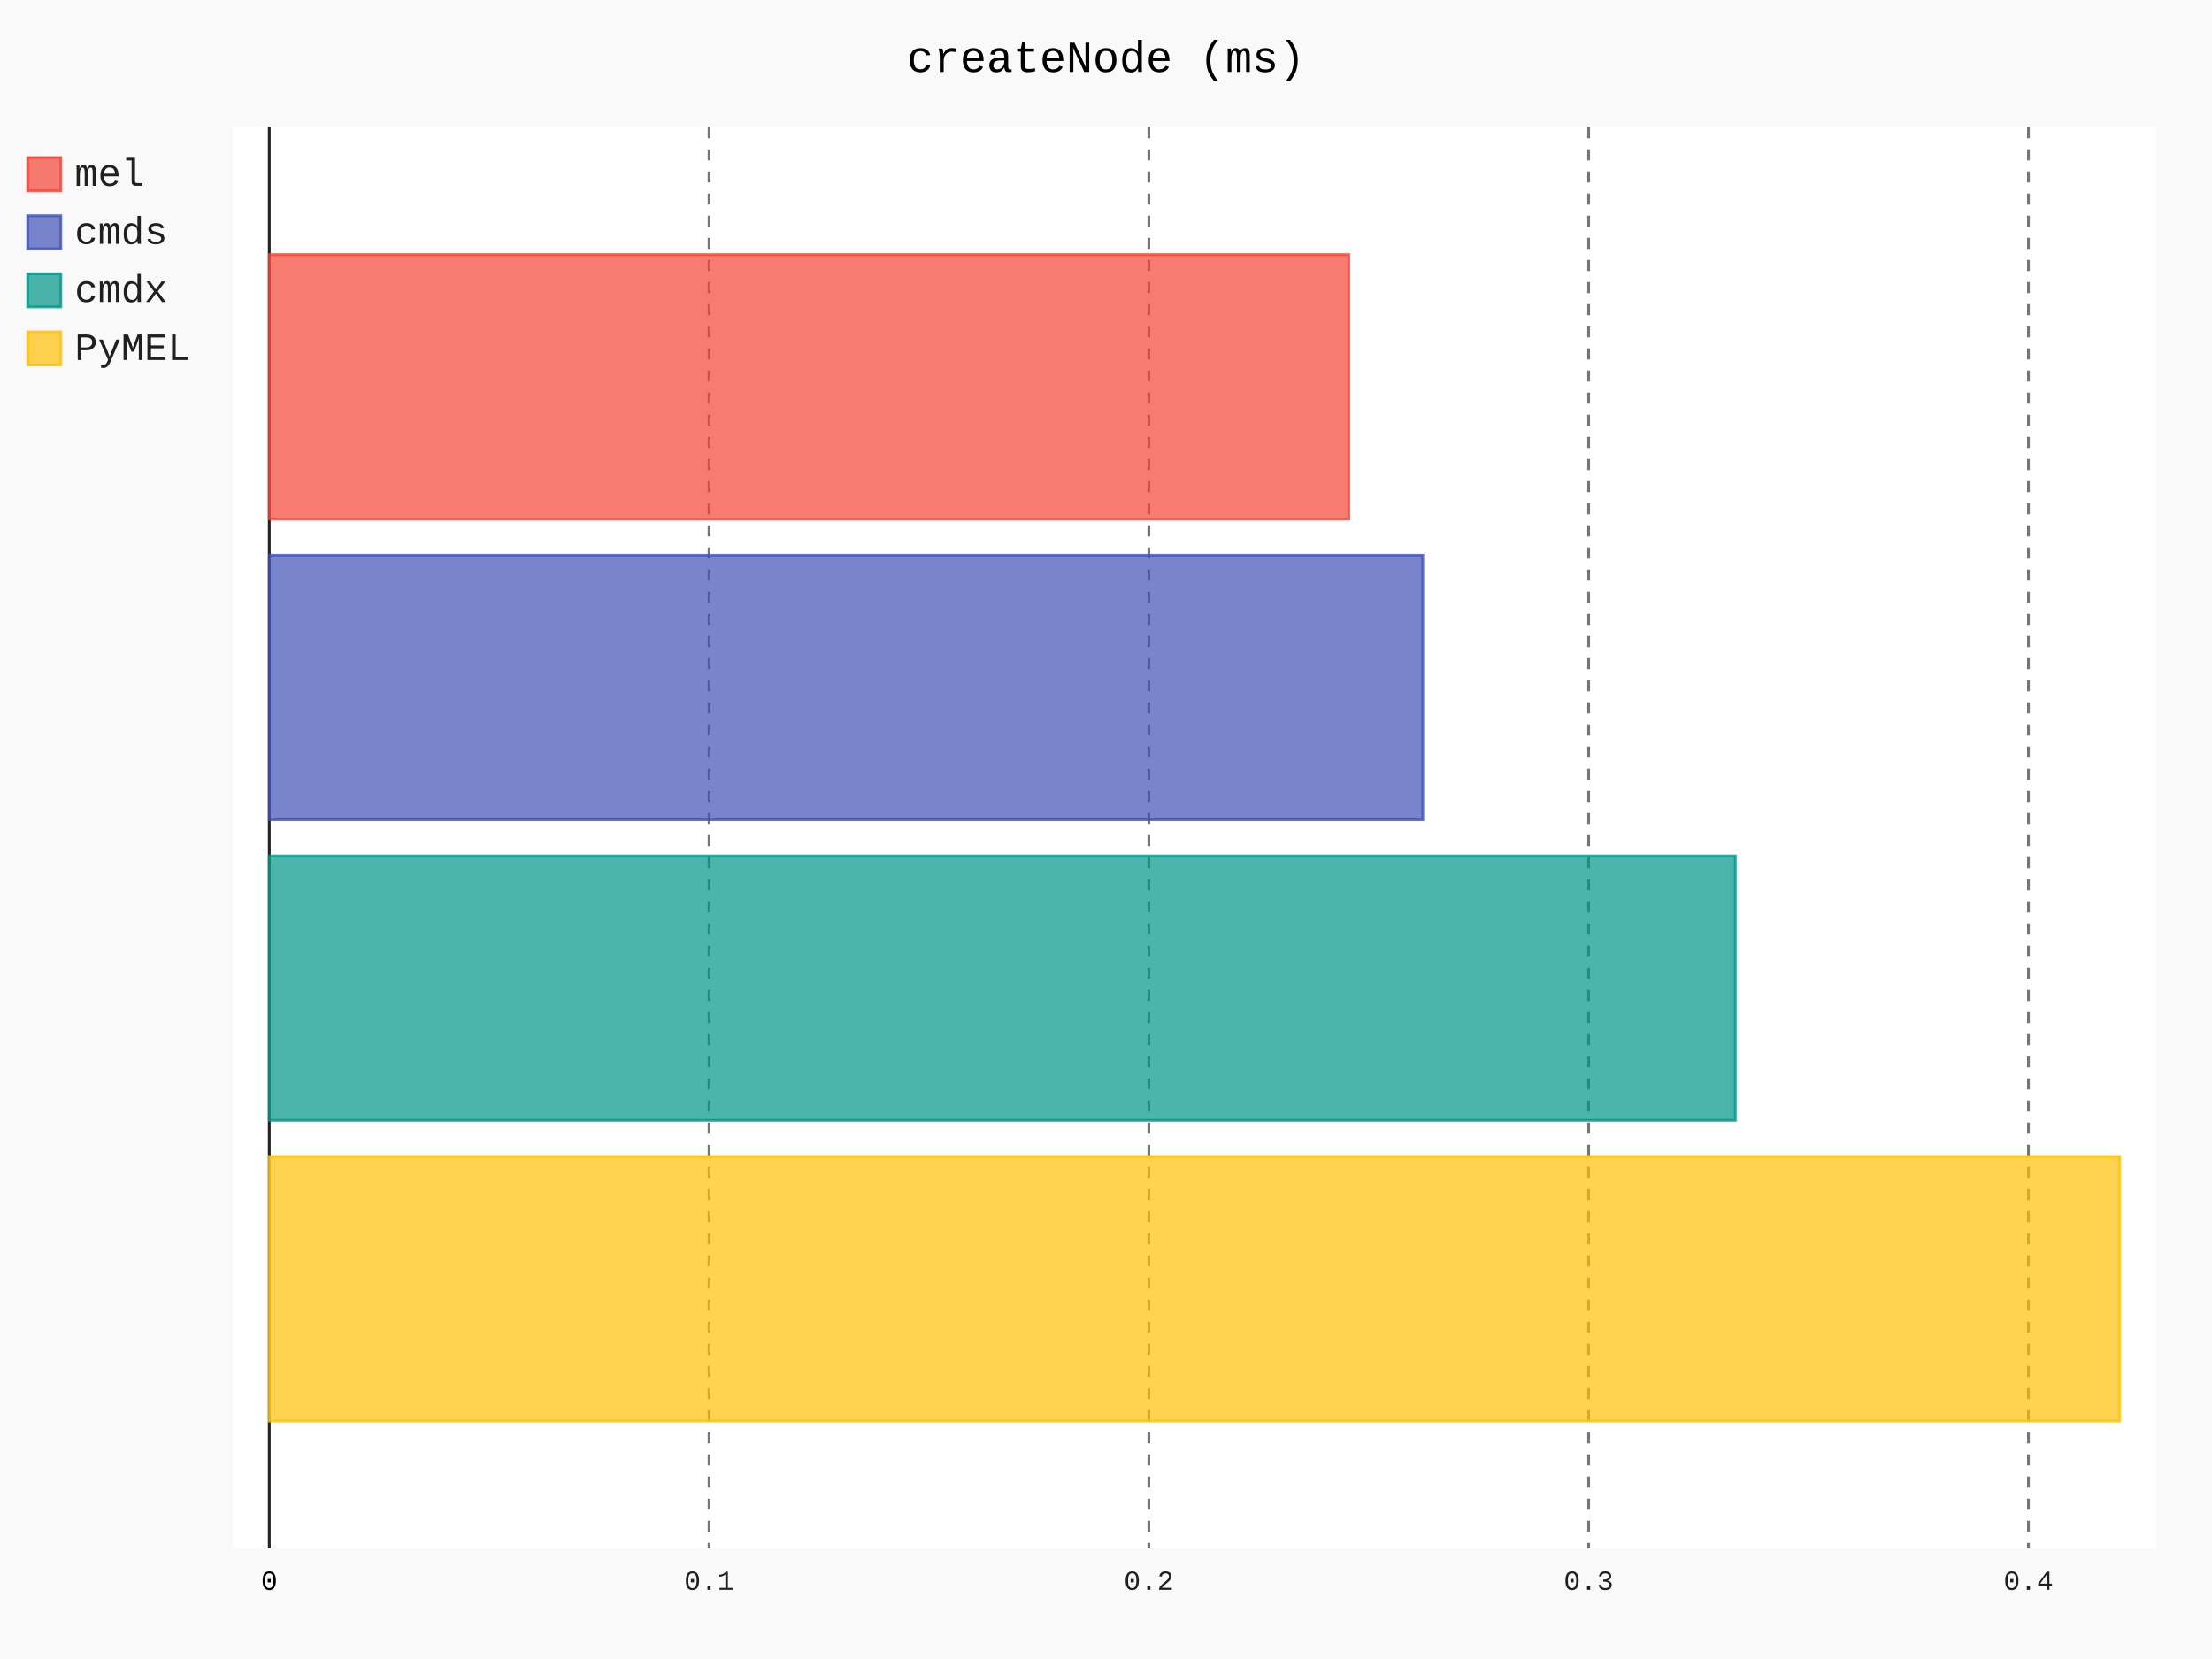
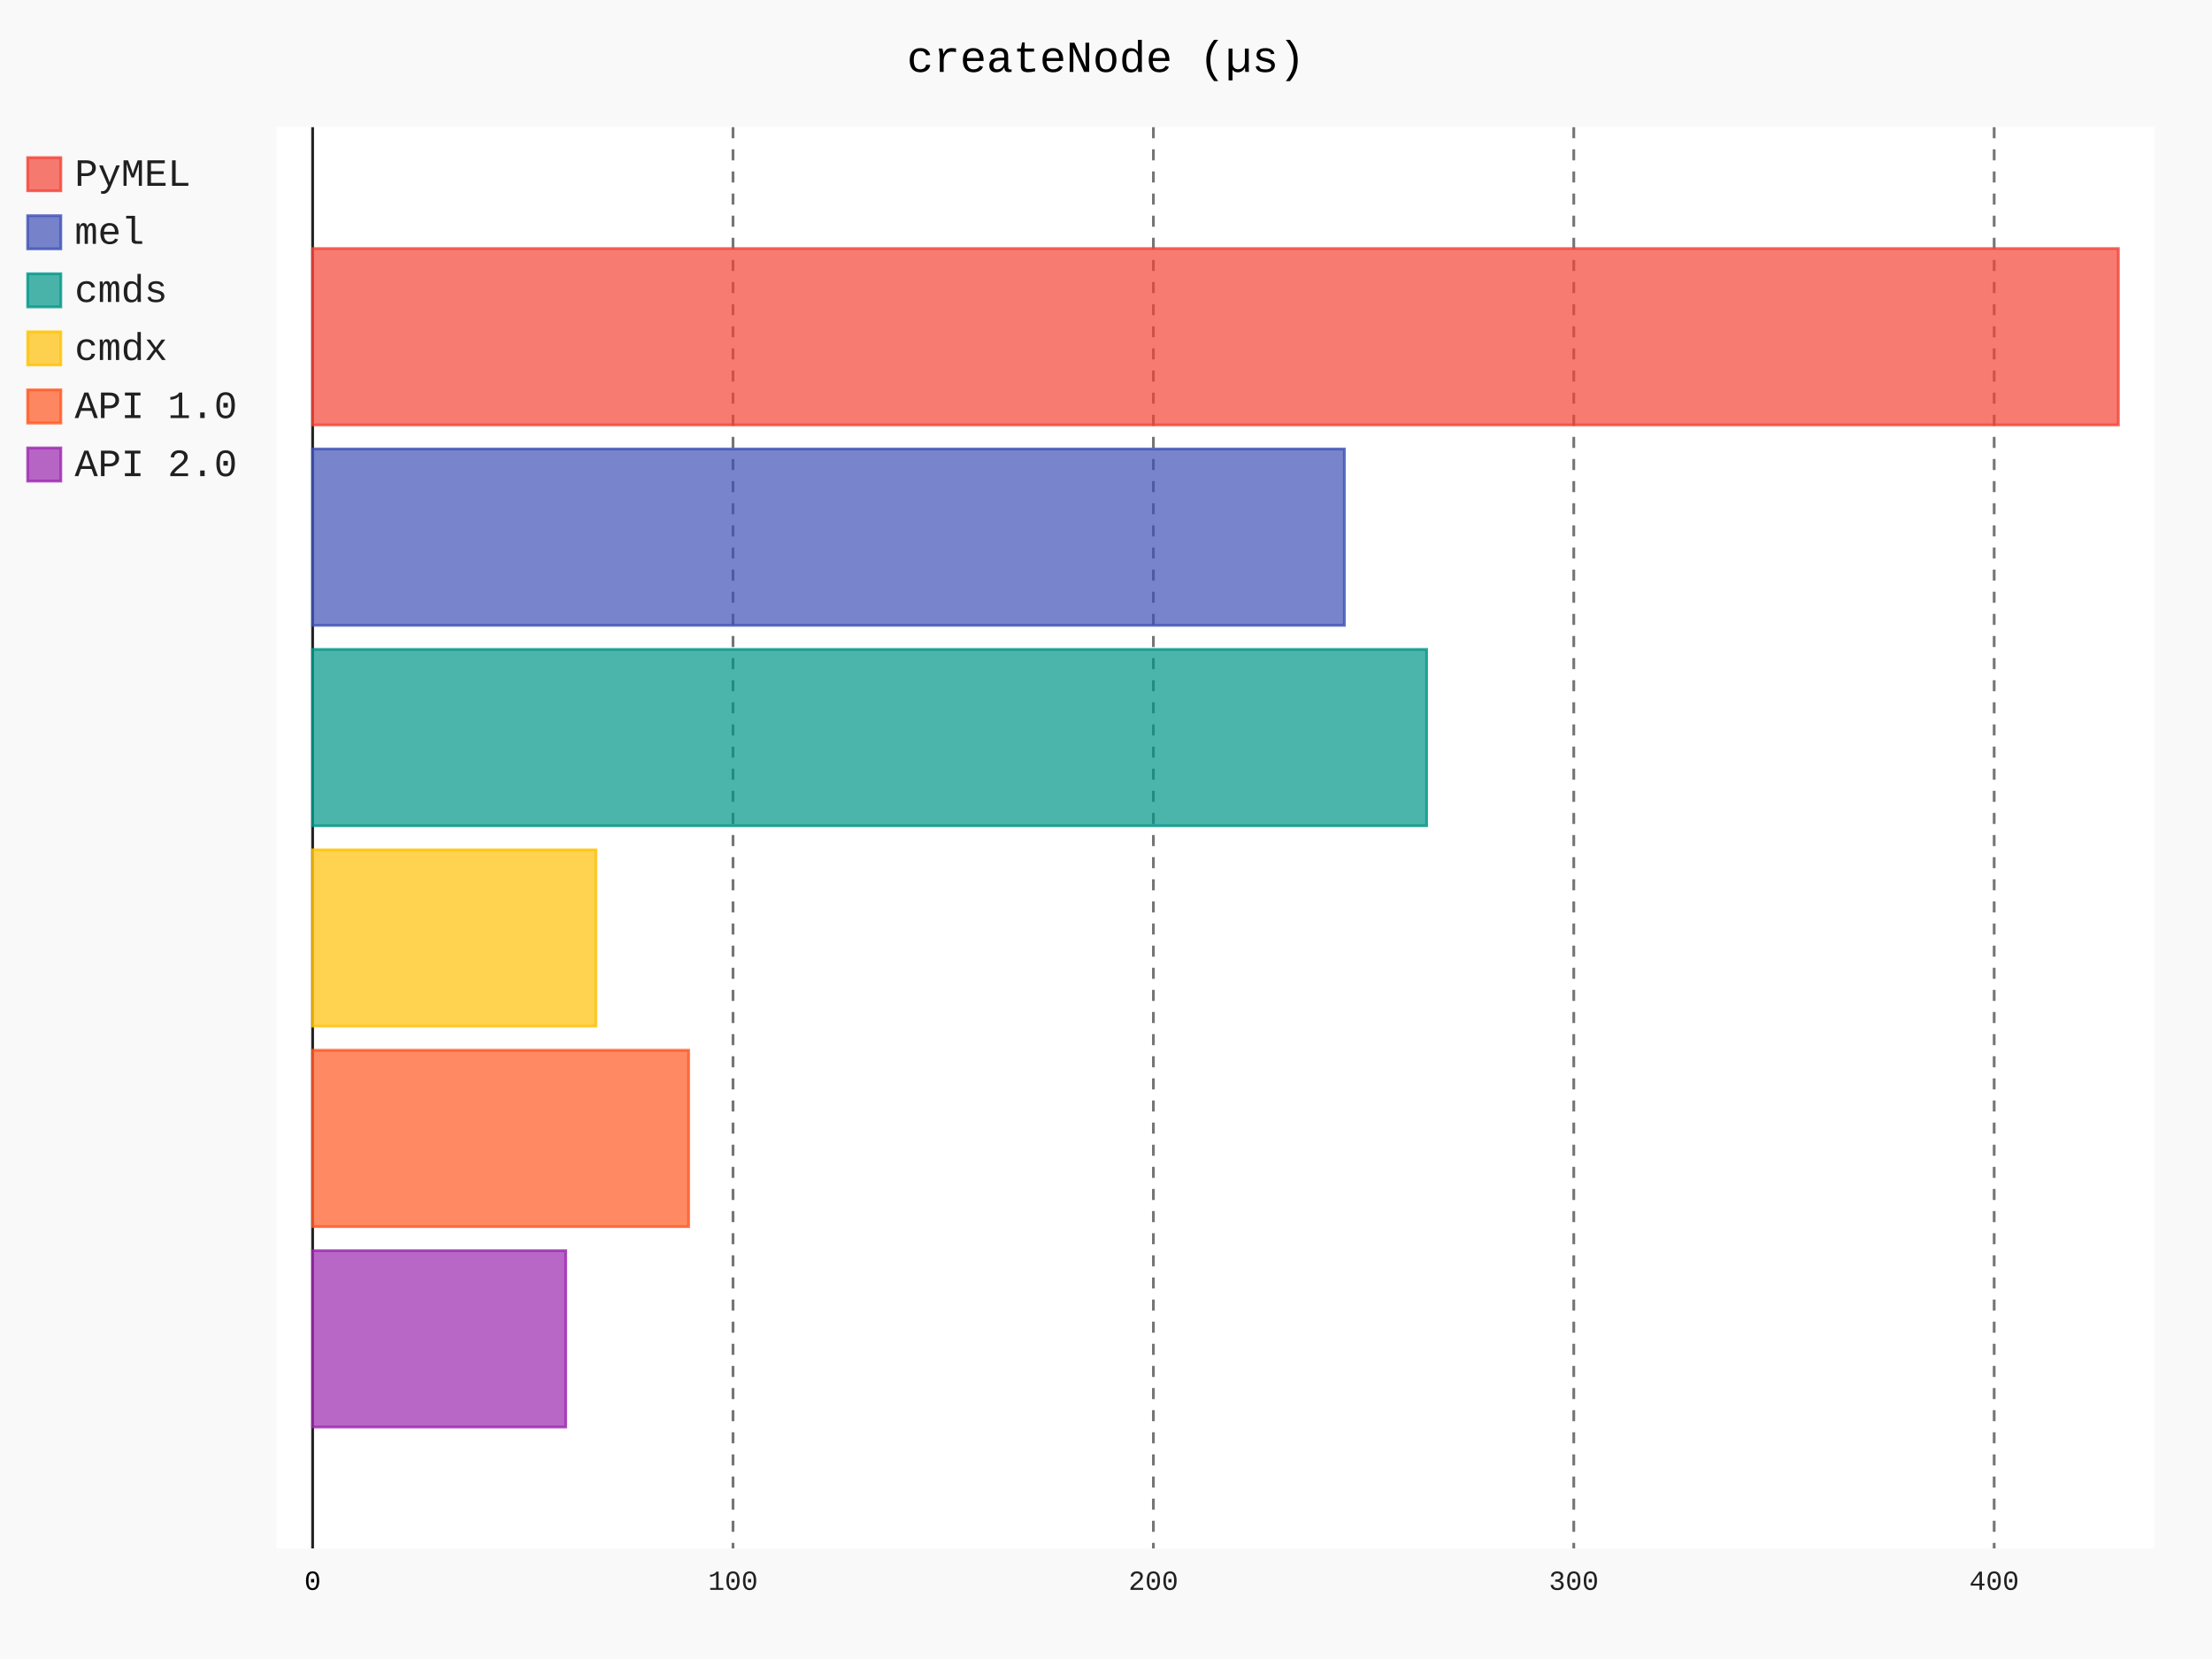
- <svg xmlns="http://www.w3.org/2000/svg" class="pygal-chart" id="chart-035e7b06-c5f0-4929-bea9-1c95b9124025" viewBox="0 0 800 600">
+ <svg xmlns="http://www.w3.org/2000/svg" class="pygal-chart" id="chart-5273227a-12bd-4494-9327-5cced1501dfc" viewBox="0 0 800 600">
  <defs>
-     <style type="text/css">#chart-035e7b06-c5f0-4929-bea9-1c95b9124025{-webkit-user-select:none;-webkit-font-smoothing:antialiased;font-family:Consolas,"Liberation Mono",Menlo,Courier,monospace}#chart-035e7b06-c5f0-4929-bea9-1c95b9124025 .title{font-family:Consolas,"Liberation Mono",Menlo,Courier,monospace;font-size:16px}#chart-035e7b06-c5f0-4929-bea9-1c95b9124025 .legends .legend text{font-family:Consolas,"Liberation Mono",Menlo,Courier,monospace;font-size:14px}#chart-035e7b06-c5f0-4929-bea9-1c95b9124025 .axis text{font-family:Consolas,"Liberation Mono",Menlo,Courier,monospace;font-size:10px}#chart-035e7b06-c5f0-4929-bea9-1c95b9124025 .axis text.major{font-family:Consolas,"Liberation Mono",Menlo,Courier,monospace;font-size:10px}#chart-035e7b06-c5f0-4929-bea9-1c95b9124025 .text-overlay text.value{font-family:Consolas,"Liberation Mono",Menlo,Courier,monospace;font-size:16px}#chart-035e7b06-c5f0-4929-bea9-1c95b9124025 .text-overlay text.label{font-family:Consolas,"Liberation Mono",Menlo,Courier,monospace;font-size:10px}#chart-035e7b06-c5f0-4929-bea9-1c95b9124025 .tooltip{font-family:Consolas,"Liberation Mono",Menlo,Courier,monospace;font-size:14px}#chart-035e7b06-c5f0-4929-bea9-1c95b9124025 text.no_data{font-family:Consolas,"Liberation Mono",Menlo,Courier,monospace;font-size:64px}
- #chart-035e7b06-c5f0-4929-bea9-1c95b9124025{background-color:rgba(249,249,249,1)}#chart-035e7b06-c5f0-4929-bea9-1c95b9124025 path,#chart-035e7b06-c5f0-4929-bea9-1c95b9124025 line,#chart-035e7b06-c5f0-4929-bea9-1c95b9124025 rect,#chart-035e7b06-c5f0-4929-bea9-1c95b9124025 circle{-webkit-transition:150ms;-moz-transition:150ms;transition:150ms}#chart-035e7b06-c5f0-4929-bea9-1c95b9124025 .graph &gt; .background{fill:rgba(249,249,249,1)}#chart-035e7b06-c5f0-4929-bea9-1c95b9124025 .plot &gt; .background{fill:rgba(255,255,255,1)}#chart-035e7b06-c5f0-4929-bea9-1c95b9124025 .graph{fill:rgba(0,0,0,.87)}#chart-035e7b06-c5f0-4929-bea9-1c95b9124025 text.no_data{fill:rgba(0,0,0,1)}#chart-035e7b06-c5f0-4929-bea9-1c95b9124025 .title{fill:rgba(0,0,0,1)}#chart-035e7b06-c5f0-4929-bea9-1c95b9124025 .legends .legend text{fill:rgba(0,0,0,.87)}#chart-035e7b06-c5f0-4929-bea9-1c95b9124025 .legends .legend:hover text{fill:rgba(0,0,0,1)}#chart-035e7b06-c5f0-4929-bea9-1c95b9124025 .axis .line{stroke:rgba(0,0,0,1)}#chart-035e7b06-c5f0-4929-bea9-1c95b9124025 .axis .guide.line{stroke:rgba(0,0,0,.54)}#chart-035e7b06-c5f0-4929-bea9-1c95b9124025 .axis .major.line{stroke:rgba(0,0,0,.87)}#chart-035e7b06-c5f0-4929-bea9-1c95b9124025 .axis text.major{fill:rgba(0,0,0,1)}#chart-035e7b06-c5f0-4929-bea9-1c95b9124025 .axis.y .guides:hover .guide.line,#chart-035e7b06-c5f0-4929-bea9-1c95b9124025 .line-graph .axis.x .guides:hover .guide.line,#chart-035e7b06-c5f0-4929-bea9-1c95b9124025 .stackedline-graph .axis.x .guides:hover .guide.line,#chart-035e7b06-c5f0-4929-bea9-1c95b9124025 .xy-graph .axis.x .guides:hover .guide.line{stroke:rgba(0,0,0,1)}#chart-035e7b06-c5f0-4929-bea9-1c95b9124025 .axis .guides:hover text{fill:rgba(0,0,0,1)}#chart-035e7b06-c5f0-4929-bea9-1c95b9124025 .reactive{fill-opacity:.7;stroke-opacity:.8}#chart-035e7b06-c5f0-4929-bea9-1c95b9124025 .ci{stroke:rgba(0,0,0,.87)}#chart-035e7b06-c5f0-4929-bea9-1c95b9124025 .reactive.active,#chart-035e7b06-c5f0-4929-bea9-1c95b9124025 .active .reactive{fill-opacity:.8;stroke-opacity:.9;stroke-width:4}#chart-035e7b06-c5f0-4929-bea9-1c95b9124025 .ci .reactive.active{stroke-width:1.5}#chart-035e7b06-c5f0-4929-bea9-1c95b9124025 .series text{fill:rgba(0,0,0,1)}#chart-035e7b06-c5f0-4929-bea9-1c95b9124025 .tooltip rect{fill:rgba(255,255,255,1);stroke:rgba(0,0,0,1);-webkit-transition:opacity 150ms;-moz-transition:opacity 150ms;transition:opacity 150ms}#chart-035e7b06-c5f0-4929-bea9-1c95b9124025 .tooltip .label{fill:rgba(0,0,0,.87)}#chart-035e7b06-c5f0-4929-bea9-1c95b9124025 .tooltip .label{fill:rgba(0,0,0,.87)}#chart-035e7b06-c5f0-4929-bea9-1c95b9124025 .tooltip .legend{font-size:.8em;fill:rgba(0,0,0,.54)}#chart-035e7b06-c5f0-4929-bea9-1c95b9124025 .tooltip .x_label{font-size:.6em;fill:rgba(0,0,0,1)}#chart-035e7b06-c5f0-4929-bea9-1c95b9124025 .tooltip .xlink{font-size:.5em;text-decoration:underline}#chart-035e7b06-c5f0-4929-bea9-1c95b9124025 .tooltip .value{font-size:1.5em}#chart-035e7b06-c5f0-4929-bea9-1c95b9124025 .bound{font-size:.5em}#chart-035e7b06-c5f0-4929-bea9-1c95b9124025 .max-value{font-size:.75em;fill:rgba(0,0,0,.54)}#chart-035e7b06-c5f0-4929-bea9-1c95b9124025 .map-element{fill:rgba(255,255,255,1);stroke:rgba(0,0,0,.54) !important}#chart-035e7b06-c5f0-4929-bea9-1c95b9124025 .map-element .reactive{fill-opacity:inherit;stroke-opacity:inherit}#chart-035e7b06-c5f0-4929-bea9-1c95b9124025 .color-0,#chart-035e7b06-c5f0-4929-bea9-1c95b9124025 .color-0 a:visited{stroke:#F44336;fill:#F44336}#chart-035e7b06-c5f0-4929-bea9-1c95b9124025 .color-1,#chart-035e7b06-c5f0-4929-bea9-1c95b9124025 .color-1 a:visited{stroke:#3F51B5;fill:#3F51B5}#chart-035e7b06-c5f0-4929-bea9-1c95b9124025 .color-2,#chart-035e7b06-c5f0-4929-bea9-1c95b9124025 .color-2 a:visited{stroke:#009688;fill:#009688}#chart-035e7b06-c5f0-4929-bea9-1c95b9124025 .color-3,#chart-035e7b06-c5f0-4929-bea9-1c95b9124025 .color-3 a:visited{stroke:#FFC107;fill:#FFC107}#chart-035e7b06-c5f0-4929-bea9-1c95b9124025 .text-overlay .color-0 text{fill:black}#chart-035e7b06-c5f0-4929-bea9-1c95b9124025 .text-overlay .color-1 text{fill:black}#chart-035e7b06-c5f0-4929-bea9-1c95b9124025 .text-overlay .color-2 text{fill:black}#chart-035e7b06-c5f0-4929-bea9-1c95b9124025 .text-overlay .color-3 text{fill:black}
- #chart-035e7b06-c5f0-4929-bea9-1c95b9124025 text.no_data{text-anchor:middle}#chart-035e7b06-c5f0-4929-bea9-1c95b9124025 .guide.line{fill:none}#chart-035e7b06-c5f0-4929-bea9-1c95b9124025 .centered{text-anchor:middle}#chart-035e7b06-c5f0-4929-bea9-1c95b9124025 .title{text-anchor:middle}#chart-035e7b06-c5f0-4929-bea9-1c95b9124025 .legends .legend text{fill-opacity:1}#chart-035e7b06-c5f0-4929-bea9-1c95b9124025 .axis.x text{text-anchor:middle}#chart-035e7b06-c5f0-4929-bea9-1c95b9124025 .axis.x:not(.web) text[transform]{text-anchor:start}#chart-035e7b06-c5f0-4929-bea9-1c95b9124025 .axis.x:not(.web) text[transform].backwards{text-anchor:end}#chart-035e7b06-c5f0-4929-bea9-1c95b9124025 .axis.y text{text-anchor:end}#chart-035e7b06-c5f0-4929-bea9-1c95b9124025 .axis.y text[transform].backwards{text-anchor:start}#chart-035e7b06-c5f0-4929-bea9-1c95b9124025 .axis.y2 text{text-anchor:start}#chart-035e7b06-c5f0-4929-bea9-1c95b9124025 .axis.y2 text[transform].backwards{text-anchor:end}#chart-035e7b06-c5f0-4929-bea9-1c95b9124025 .axis .guide.line{stroke-dasharray:4,4}#chart-035e7b06-c5f0-4929-bea9-1c95b9124025 .axis .major.guide.line{stroke-dasharray:6,6}#chart-035e7b06-c5f0-4929-bea9-1c95b9124025 .horizontal .axis.y .guide.line,#chart-035e7b06-c5f0-4929-bea9-1c95b9124025 .horizontal .axis.y2 .guide.line,#chart-035e7b06-c5f0-4929-bea9-1c95b9124025 .vertical .axis.x .guide.line{opacity:0}#chart-035e7b06-c5f0-4929-bea9-1c95b9124025 .horizontal .axis.always_show .guide.line,#chart-035e7b06-c5f0-4929-bea9-1c95b9124025 .vertical .axis.always_show .guide.line{opacity:1 !important}#chart-035e7b06-c5f0-4929-bea9-1c95b9124025 .axis.y .guides:hover .guide.line,#chart-035e7b06-c5f0-4929-bea9-1c95b9124025 .axis.y2 .guides:hover .guide.line,#chart-035e7b06-c5f0-4929-bea9-1c95b9124025 .axis.x .guides:hover .guide.line{opacity:1}#chart-035e7b06-c5f0-4929-bea9-1c95b9124025 .axis .guides:hover text{opacity:1}#chart-035e7b06-c5f0-4929-bea9-1c95b9124025 .nofill{fill:none}#chart-035e7b06-c5f0-4929-bea9-1c95b9124025 .subtle-fill{fill-opacity:.2}#chart-035e7b06-c5f0-4929-bea9-1c95b9124025 .dot{stroke-width:1px;fill-opacity:1}#chart-035e7b06-c5f0-4929-bea9-1c95b9124025 .dot.active{stroke-width:5px}#chart-035e7b06-c5f0-4929-bea9-1c95b9124025 .dot.negative{fill:transparent}#chart-035e7b06-c5f0-4929-bea9-1c95b9124025 text,#chart-035e7b06-c5f0-4929-bea9-1c95b9124025 tspan{stroke:none !important}#chart-035e7b06-c5f0-4929-bea9-1c95b9124025 .series text.active{opacity:1}#chart-035e7b06-c5f0-4929-bea9-1c95b9124025 .tooltip rect{fill-opacity:.95;stroke-width:.5}#chart-035e7b06-c5f0-4929-bea9-1c95b9124025 .tooltip text{fill-opacity:1}#chart-035e7b06-c5f0-4929-bea9-1c95b9124025 .showable{visibility:hidden}#chart-035e7b06-c5f0-4929-bea9-1c95b9124025 .showable.shown{visibility:visible}#chart-035e7b06-c5f0-4929-bea9-1c95b9124025 .gauge-background{fill:rgba(229,229,229,1);stroke:none}#chart-035e7b06-c5f0-4929-bea9-1c95b9124025 .bg-lines{stroke:rgba(249,249,249,1);stroke-width:2px}</style>
+     <style type="text/css">#chart-5273227a-12bd-4494-9327-5cced1501dfc{-webkit-user-select:none;-webkit-font-smoothing:antialiased;font-family:Consolas,"Liberation Mono",Menlo,Courier,monospace}#chart-5273227a-12bd-4494-9327-5cced1501dfc .title{font-family:Consolas,"Liberation Mono",Menlo,Courier,monospace;font-size:16px}#chart-5273227a-12bd-4494-9327-5cced1501dfc .legends .legend text{font-family:Consolas,"Liberation Mono",Menlo,Courier,monospace;font-size:14px}#chart-5273227a-12bd-4494-9327-5cced1501dfc .axis text{font-family:Consolas,"Liberation Mono",Menlo,Courier,monospace;font-size:10px}#chart-5273227a-12bd-4494-9327-5cced1501dfc .axis text.major{font-family:Consolas,"Liberation Mono",Menlo,Courier,monospace;font-size:10px}#chart-5273227a-12bd-4494-9327-5cced1501dfc .text-overlay text.value{font-family:Consolas,"Liberation Mono",Menlo,Courier,monospace;font-size:16px}#chart-5273227a-12bd-4494-9327-5cced1501dfc .text-overlay text.label{font-family:Consolas,"Liberation Mono",Menlo,Courier,monospace;font-size:10px}#chart-5273227a-12bd-4494-9327-5cced1501dfc .tooltip{font-family:Consolas,"Liberation Mono",Menlo,Courier,monospace;font-size:14px}#chart-5273227a-12bd-4494-9327-5cced1501dfc text.no_data{font-family:Consolas,"Liberation Mono",Menlo,Courier,monospace;font-size:64px}
+ #chart-5273227a-12bd-4494-9327-5cced1501dfc{background-color:rgba(249,249,249,1)}#chart-5273227a-12bd-4494-9327-5cced1501dfc path,#chart-5273227a-12bd-4494-9327-5cced1501dfc line,#chart-5273227a-12bd-4494-9327-5cced1501dfc rect,#chart-5273227a-12bd-4494-9327-5cced1501dfc circle{-webkit-transition:150ms;-moz-transition:150ms;transition:150ms}#chart-5273227a-12bd-4494-9327-5cced1501dfc .graph &gt; .background{fill:rgba(249,249,249,1)}#chart-5273227a-12bd-4494-9327-5cced1501dfc .plot &gt; .background{fill:rgba(255,255,255,1)}#chart-5273227a-12bd-4494-9327-5cced1501dfc .graph{fill:rgba(0,0,0,.87)}#chart-5273227a-12bd-4494-9327-5cced1501dfc text.no_data{fill:rgba(0,0,0,1)}#chart-5273227a-12bd-4494-9327-5cced1501dfc .title{fill:rgba(0,0,0,1)}#chart-5273227a-12bd-4494-9327-5cced1501dfc .legends .legend text{fill:rgba(0,0,0,.87)}#chart-5273227a-12bd-4494-9327-5cced1501dfc .legends .legend:hover text{fill:rgba(0,0,0,1)}#chart-5273227a-12bd-4494-9327-5cced1501dfc .axis .line{stroke:rgba(0,0,0,1)}#chart-5273227a-12bd-4494-9327-5cced1501dfc .axis .guide.line{stroke:rgba(0,0,0,.54)}#chart-5273227a-12bd-4494-9327-5cced1501dfc .axis .major.line{stroke:rgba(0,0,0,.87)}#chart-5273227a-12bd-4494-9327-5cced1501dfc .axis text.major{fill:rgba(0,0,0,1)}#chart-5273227a-12bd-4494-9327-5cced1501dfc .axis.y .guides:hover .guide.line,#chart-5273227a-12bd-4494-9327-5cced1501dfc .line-graph .axis.x .guides:hover .guide.line,#chart-5273227a-12bd-4494-9327-5cced1501dfc .stackedline-graph .axis.x .guides:hover .guide.line,#chart-5273227a-12bd-4494-9327-5cced1501dfc .xy-graph .axis.x .guides:hover .guide.line{stroke:rgba(0,0,0,1)}#chart-5273227a-12bd-4494-9327-5cced1501dfc .axis .guides:hover text{fill:rgba(0,0,0,1)}#chart-5273227a-12bd-4494-9327-5cced1501dfc .reactive{fill-opacity:.7;stroke-opacity:.8}#chart-5273227a-12bd-4494-9327-5cced1501dfc .ci{stroke:rgba(0,0,0,.87)}#chart-5273227a-12bd-4494-9327-5cced1501dfc .reactive.active,#chart-5273227a-12bd-4494-9327-5cced1501dfc .active .reactive{fill-opacity:.8;stroke-opacity:.9;stroke-width:4}#chart-5273227a-12bd-4494-9327-5cced1501dfc .ci .reactive.active{stroke-width:1.5}#chart-5273227a-12bd-4494-9327-5cced1501dfc .series text{fill:rgba(0,0,0,1)}#chart-5273227a-12bd-4494-9327-5cced1501dfc .tooltip rect{fill:rgba(255,255,255,1);stroke:rgba(0,0,0,1);-webkit-transition:opacity 150ms;-moz-transition:opacity 150ms;transition:opacity 150ms}#chart-5273227a-12bd-4494-9327-5cced1501dfc .tooltip .label{fill:rgba(0,0,0,.87)}#chart-5273227a-12bd-4494-9327-5cced1501dfc .tooltip .label{fill:rgba(0,0,0,.87)}#chart-5273227a-12bd-4494-9327-5cced1501dfc .tooltip .legend{font-size:.8em;fill:rgba(0,0,0,.54)}#chart-5273227a-12bd-4494-9327-5cced1501dfc .tooltip .x_label{font-size:.6em;fill:rgba(0,0,0,1)}#chart-5273227a-12bd-4494-9327-5cced1501dfc .tooltip .xlink{font-size:.5em;text-decoration:underline}#chart-5273227a-12bd-4494-9327-5cced1501dfc .tooltip .value{font-size:1.5em}#chart-5273227a-12bd-4494-9327-5cced1501dfc .bound{font-size:.5em}#chart-5273227a-12bd-4494-9327-5cced1501dfc .max-value{font-size:.75em;fill:rgba(0,0,0,.54)}#chart-5273227a-12bd-4494-9327-5cced1501dfc .map-element{fill:rgba(255,255,255,1);stroke:rgba(0,0,0,.54) !important}#chart-5273227a-12bd-4494-9327-5cced1501dfc .map-element .reactive{fill-opacity:inherit;stroke-opacity:inherit}#chart-5273227a-12bd-4494-9327-5cced1501dfc .color-0,#chart-5273227a-12bd-4494-9327-5cced1501dfc .color-0 a:visited{stroke:#F44336;fill:#F44336}#chart-5273227a-12bd-4494-9327-5cced1501dfc .color-1,#chart-5273227a-12bd-4494-9327-5cced1501dfc .color-1 a:visited{stroke:#3F51B5;fill:#3F51B5}#chart-5273227a-12bd-4494-9327-5cced1501dfc .color-2,#chart-5273227a-12bd-4494-9327-5cced1501dfc .color-2 a:visited{stroke:#009688;fill:#009688}#chart-5273227a-12bd-4494-9327-5cced1501dfc .color-3,#chart-5273227a-12bd-4494-9327-5cced1501dfc .color-3 a:visited{stroke:#FFC107;fill:#FFC107}#chart-5273227a-12bd-4494-9327-5cced1501dfc .color-4,#chart-5273227a-12bd-4494-9327-5cced1501dfc .color-4 a:visited{stroke:#FF5722;fill:#FF5722}#chart-5273227a-12bd-4494-9327-5cced1501dfc .color-5,#chart-5273227a-12bd-4494-9327-5cced1501dfc .color-5 a:visited{stroke:#9C27B0;fill:#9C27B0}#chart-5273227a-12bd-4494-9327-5cced1501dfc .text-overlay .color-0 text{fill:black}#chart-5273227a-12bd-4494-9327-5cced1501dfc .text-overlay .color-1 text{fill:black}#chart-5273227a-12bd-4494-9327-5cced1501dfc .text-overlay .color-2 text{fill:black}#chart-5273227a-12bd-4494-9327-5cced1501dfc .text-overlay .color-3 text{fill:black}#chart-5273227a-12bd-4494-9327-5cced1501dfc .text-overlay .color-4 text{fill:black}#chart-5273227a-12bd-4494-9327-5cced1501dfc .text-overlay .color-5 text{fill:black}
+ #chart-5273227a-12bd-4494-9327-5cced1501dfc text.no_data{text-anchor:middle}#chart-5273227a-12bd-4494-9327-5cced1501dfc .guide.line{fill:none}#chart-5273227a-12bd-4494-9327-5cced1501dfc .centered{text-anchor:middle}#chart-5273227a-12bd-4494-9327-5cced1501dfc .title{text-anchor:middle}#chart-5273227a-12bd-4494-9327-5cced1501dfc .legends .legend text{fill-opacity:1}#chart-5273227a-12bd-4494-9327-5cced1501dfc .axis.x text{text-anchor:middle}#chart-5273227a-12bd-4494-9327-5cced1501dfc .axis.x:not(.web) text[transform]{text-anchor:start}#chart-5273227a-12bd-4494-9327-5cced1501dfc .axis.x:not(.web) text[transform].backwards{text-anchor:end}#chart-5273227a-12bd-4494-9327-5cced1501dfc .axis.y text{text-anchor:end}#chart-5273227a-12bd-4494-9327-5cced1501dfc .axis.y text[transform].backwards{text-anchor:start}#chart-5273227a-12bd-4494-9327-5cced1501dfc .axis.y2 text{text-anchor:start}#chart-5273227a-12bd-4494-9327-5cced1501dfc .axis.y2 text[transform].backwards{text-anchor:end}#chart-5273227a-12bd-4494-9327-5cced1501dfc .axis .guide.line{stroke-dasharray:4,4}#chart-5273227a-12bd-4494-9327-5cced1501dfc .axis .major.guide.line{stroke-dasharray:6,6}#chart-5273227a-12bd-4494-9327-5cced1501dfc .horizontal .axis.y .guide.line,#chart-5273227a-12bd-4494-9327-5cced1501dfc .horizontal .axis.y2 .guide.line,#chart-5273227a-12bd-4494-9327-5cced1501dfc .vertical .axis.x .guide.line{opacity:0}#chart-5273227a-12bd-4494-9327-5cced1501dfc .horizontal .axis.always_show .guide.line,#chart-5273227a-12bd-4494-9327-5cced1501dfc .vertical .axis.always_show .guide.line{opacity:1 !important}#chart-5273227a-12bd-4494-9327-5cced1501dfc .axis.y .guides:hover .guide.line,#chart-5273227a-12bd-4494-9327-5cced1501dfc .axis.y2 .guides:hover .guide.line,#chart-5273227a-12bd-4494-9327-5cced1501dfc .axis.x .guides:hover .guide.line{opacity:1}#chart-5273227a-12bd-4494-9327-5cced1501dfc .axis .guides:hover text{opacity:1}#chart-5273227a-12bd-4494-9327-5cced1501dfc .nofill{fill:none}#chart-5273227a-12bd-4494-9327-5cced1501dfc .subtle-fill{fill-opacity:.2}#chart-5273227a-12bd-4494-9327-5cced1501dfc .dot{stroke-width:1px;fill-opacity:1}#chart-5273227a-12bd-4494-9327-5cced1501dfc .dot.active{stroke-width:5px}#chart-5273227a-12bd-4494-9327-5cced1501dfc .dot.negative{fill:transparent}#chart-5273227a-12bd-4494-9327-5cced1501dfc text,#chart-5273227a-12bd-4494-9327-5cced1501dfc tspan{stroke:none !important}#chart-5273227a-12bd-4494-9327-5cced1501dfc .series text.active{opacity:1}#chart-5273227a-12bd-4494-9327-5cced1501dfc .tooltip rect{fill-opacity:.95;stroke-width:.5}#chart-5273227a-12bd-4494-9327-5cced1501dfc .tooltip text{fill-opacity:1}#chart-5273227a-12bd-4494-9327-5cced1501dfc .showable{visibility:hidden}#chart-5273227a-12bd-4494-9327-5cced1501dfc .showable.shown{visibility:visible}#chart-5273227a-12bd-4494-9327-5cced1501dfc .gauge-background{fill:rgba(229,229,229,1);stroke:none}#chart-5273227a-12bd-4494-9327-5cced1501dfc .bg-lines{stroke:rgba(249,249,249,1);stroke-width:2px}</style>
  </defs>
  <g class="graph horizontalbar-graph horizontal">
    <rect class="background" height="600" width="800" x="0" y="0" />
-     <g class="plot" transform="translate(84, 46)">
-       <rect class="background" height="514" width="696.0" x="0" y="0" />
+     <g class="plot" transform="translate(100, 46)">
+       <rect class="background" height="514" width="679.2" x="0" y="0" />
      <g class="axis x always_show">
        <g class="guides">
-           <path class="axis major line" d="M13.385 0 v514" />
-           <text class="major" x="13.385" y="529.0">0</text>
+           <path class="axis major line" d="M13.062 0 v514" />
+           <text class="major" x="13.062" y="529.0">0</text>
        </g>
        <g class="guides">
-           <path class="guide line" d="M172.442 0 v514" />
-           <text class="" x="172.442" y="529.0">0.1</text>
+           <path class="guide line" d="M165.101 0 v514" />
+           <text class="" x="165.101" y="529.0">100</text>
        </g>
        <g class="guides">
-           <path class="guide line" d="M331.499 0 v514" />
-           <text class="" x="331.499" y="529.0">0.2</text>
+           <path class="guide line" d="M317.14 0 v514" />
+           <text class="" x="317.14" y="529.0">200</text>
        </g>
        <g class="guides">
-           <path class="guide line" d="M490.557 0 v514" />
-           <text class="" x="490.557" y="529.0">0.3</text>
+           <path class="guide line" d="M469.179 0 v514" />
+           <text class="" x="469.179" y="529.0">300</text>
        </g>
        <g class="guides">
-           <path class="guide line" d="M649.614 0 v514" />
-           <text class="" x="649.614" y="529.0">0.4</text>
+           <path class="guide line" d="M621.218 0 v514" />
+           <text class="" x="621.218" y="529.0">400</text>
+         </g>
+       </g>
+       <g class="series serie-5 color-5">
+         <g class="bars">
+           <g class="bar">
+             <rect class="rect reactive tooltip-trigger" height="63.789" rx="0" ry="0" width="91.544" x="13.062" y="406.324" />
+           </g>
+         </g>
+       </g>
+       <g class="series serie-4 color-4">
+         <g class="bars">
+           <g class="bar">
+             <rect class="rect reactive tooltip-trigger" height="63.789" rx="0" ry="0" width="135.996" x="13.062" y="333.836" />
+           </g>
        </g>
      </g>
      <g class="series serie-3 color-3">
        <g class="bars">
          <g class="bar">
-             <rect class="rect reactive tooltip-trigger" height="95.683" rx="0" ry="0" width="669.231" x="13.385" y="372.255" />
+             <rect class="rect reactive tooltip-trigger" height="63.789" rx="0" ry="0" width="102.475" x="13.062" y="261.349" />
          </g>
        </g>
      </g>
      <g class="series serie-2 color-2">
        <g class="bars">
          <g class="bar">
-             <rect class="rect reactive tooltip-trigger" height="95.683" rx="0" ry="0" width="530.22" x="13.385" y="263.524" />
+             <rect class="rect reactive tooltip-trigger" height="63.789" rx="0" ry="0" width="402.911" x="13.062" y="188.862" />
          </g>
        </g>
      </g>
      <g class="series serie-1 color-1">
        <g class="bars">
          <g class="bar">
-             <rect class="rect reactive tooltip-trigger" height="95.683" rx="0" ry="0" width="417.197" x="13.385" y="154.793" />
+             <rect class="rect reactive tooltip-trigger" height="63.789" rx="0" ry="0" width="373.152" x="13.062" y="116.375" />
          </g>
        </g>
      </g>
      <g class="series serie-0 color-0">
        <g class="bars">
          <g class="bar">
-             <rect class="rect reactive tooltip-trigger" height="95.683" rx="0" ry="0" width="390.456" x="13.385" y="46.062" />
+             <rect class="rect reactive tooltip-trigger" height="63.789" rx="0" ry="0" width="653.077" x="13.062" y="43.888" />
          </g>
        </g>
      </g>
    </g>
    <g class="titles">
-       <text class="title plot_title" x="400.0" y="26">createNode (ms)</text>
+       <text class="title plot_title" x="400.0" y="26">createNode (µs)</text>
    </g>
-     <g class="plot overlay" transform="translate(84, 46)">
+     <g class="plot overlay" transform="translate(100, 46)">
+       <g class="series serie-5 color-5" />
+       <g class="series serie-4 color-4" />
      <g class="series serie-3 color-3" />
      <g class="series serie-2 color-2" />
      <g class="series serie-1 color-1" />
      <g class="series serie-0 color-0" />
    </g>
-     <g class="plot text-overlay" transform="translate(84, 46)">
+     <g class="plot text-overlay" transform="translate(100, 46)">
+       <g class="series serie-5 color-5" />
+       <g class="series serie-4 color-4" />
      <g class="series serie-3 color-3" />
      <g class="series serie-2 color-2" />
      <g class="series serie-1 color-1" />
      <g class="series serie-0 color-0" />
    </g>
-     <g class="plot tooltip-overlay" transform="translate(84, 46)">
+     <g class="plot tooltip-overlay" transform="translate(100, 46)">
      <g class="tooltip" style="opacity: 0" transform="translate(0 0)">
        <rect class="tooltip-box" height="0" rx="0" ry="0" width="0" />
        <g class="text" />
      </g>
    </g>
    <g class="legends" transform="translate(10, 56)">
      <g class="legend reactive activate-serie" id="activate-serie-0">
        <rect class="color-0 reactive" height="12" width="12" x="0.0" y="1.0" />
-         <text x="17.0" y="11.2">mel</text>
+         <text x="17.0" y="11.2">PyMEL</text>
      </g>
      <g class="legend reactive activate-serie" id="activate-serie-1">
        <rect class="color-1 reactive" height="12" width="12" x="0.0" y="22.0" />
-         <text x="17.0" y="32.2">cmds</text>
+         <text x="17.0" y="32.2">mel</text>
      </g>
      <g class="legend reactive activate-serie" id="activate-serie-2">
        <rect class="color-2 reactive" height="12" width="12" x="0.0" y="43.0" />
-         <text x="17.0" y="53.2">cmdx</text>
+         <text x="17.0" y="53.2">cmds</text>
      </g>
      <g class="legend reactive activate-serie" id="activate-serie-3">
        <rect class="color-3 reactive" height="12" width="12" x="0.0" y="64.0" />
-         <text x="17.0" y="74.2">PyMEL</text>
+         <text x="17.0" y="74.2">cmdx</text>
+       </g>
+       <g class="legend reactive activate-serie" id="activate-serie-4">
+         <rect class="color-4 reactive" height="12" width="12" x="0.0" y="85.0" />
+         <text x="17.0" y="95.2">API 1.0</text>
+       </g>
+       <g class="legend reactive activate-serie" id="activate-serie-5">
+         <rect class="color-5 reactive" height="12" width="12" x="0.0" y="106.0" />
+         <text x="17.0" y="116.2">API 2.0</text>
      </g>
    </g>
    <g class="legends" transform="translate(790, 56)" />
  </g>
</svg>
